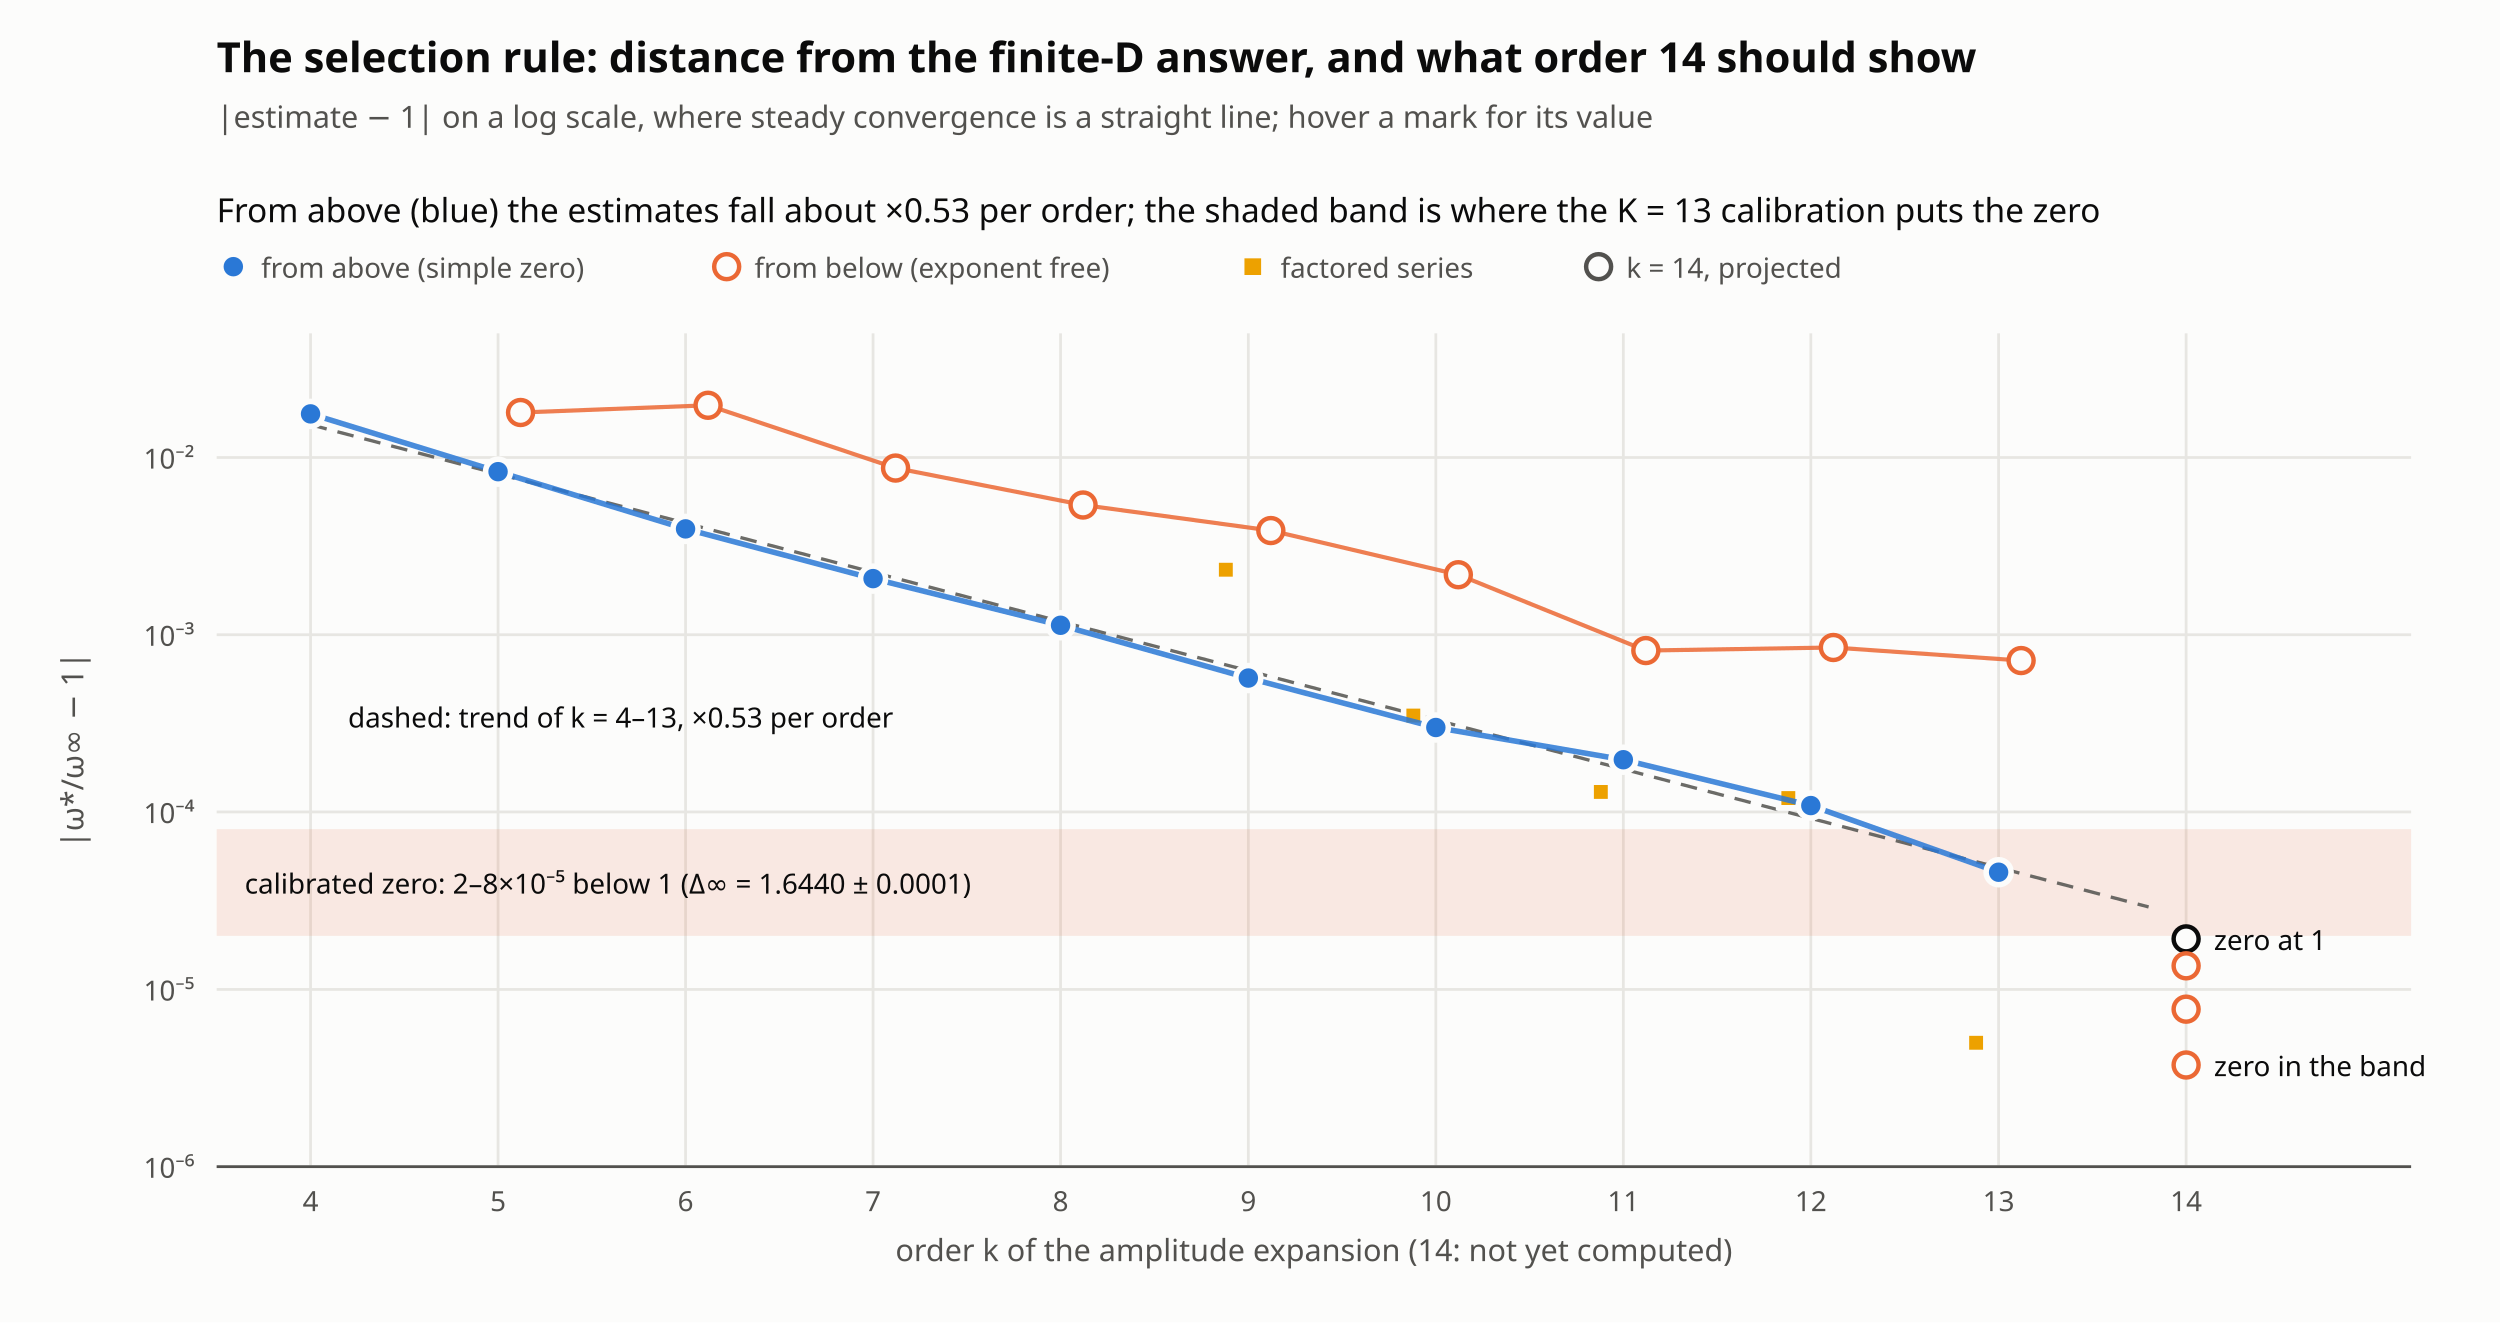
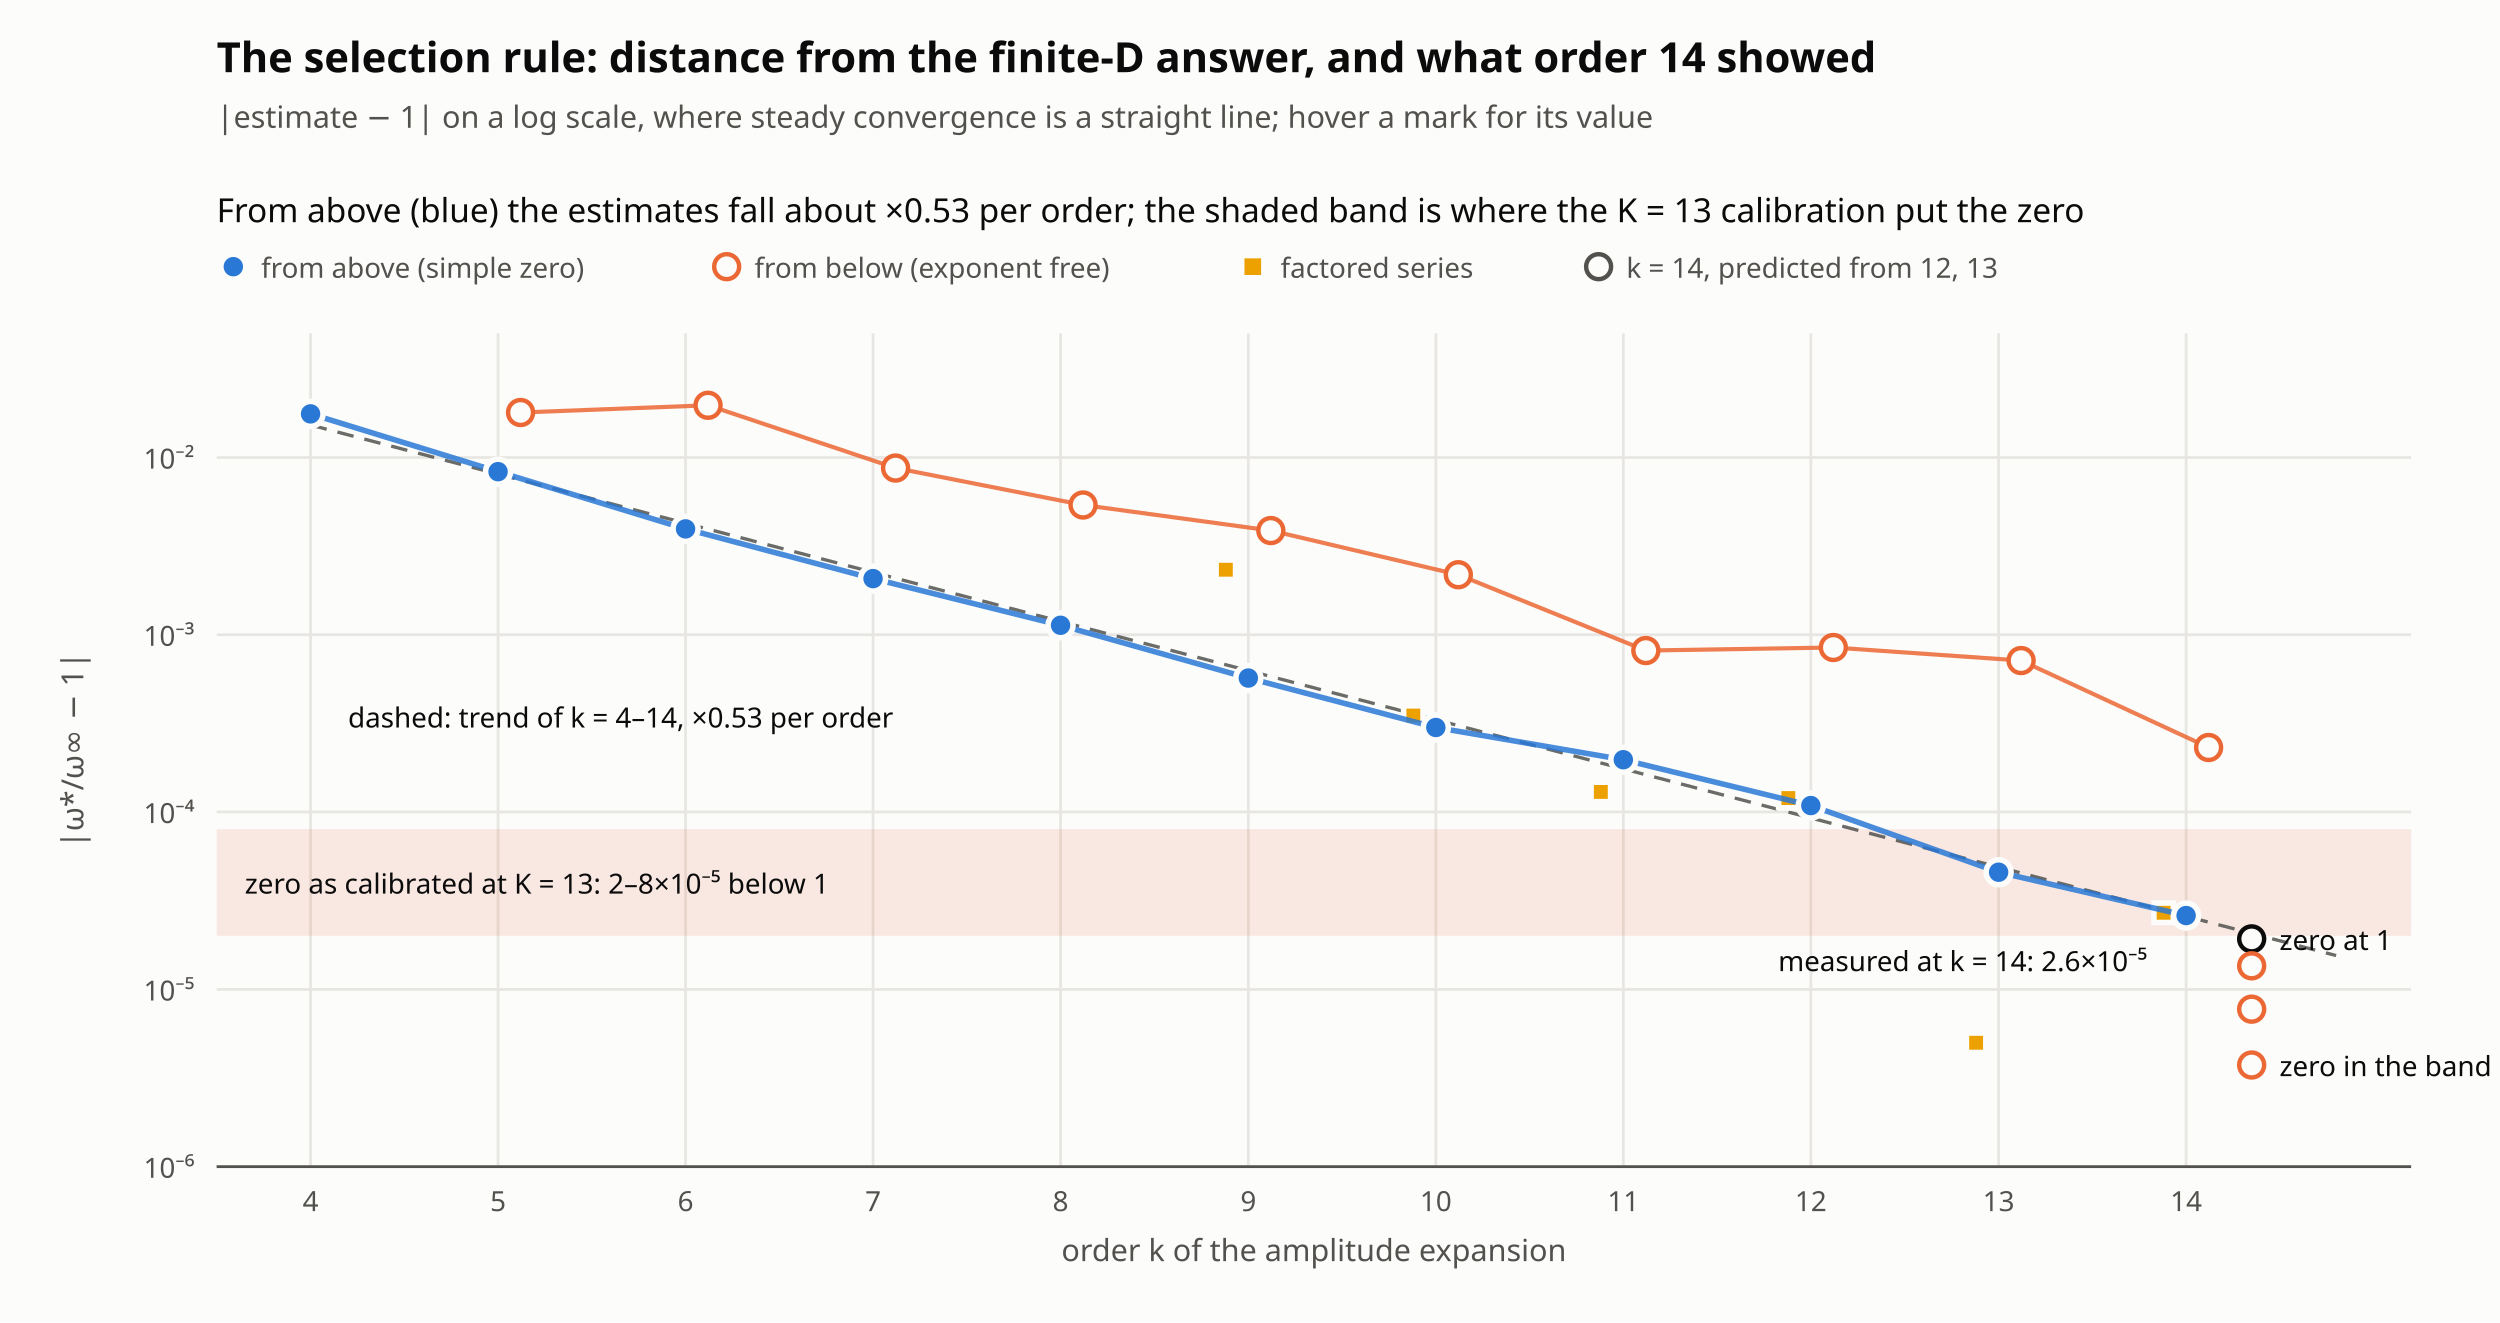
<svg xmlns="http://www.w3.org/2000/svg" width="900" height="476" viewBox="0 0 900 476" font-family="system-ui, sans-serif">
  <style>@media (prefers-color-scheme: dark){[fill="#fcfcfb"]{fill:#201f1d}[stroke="#fcfcfb"]{stroke:#201f1d}[fill="#0b0b0b"]{fill:#e8e6e3}[stroke="#0b0b0b"]{stroke:#e8e6e3}[fill="#52514e"]{fill:#a8a49d}[stroke="#52514e"]{stroke:#a8a49d}[fill="#e7e6e2"]{fill:#343230}[stroke="#e7e6e2"]{stroke:#343230}[fill="#efeeea"]{fill:#2a2927}[stroke="#efeeea"]{stroke:#2a2927}[fill="#eb6834"]{fill:#dd5c26}[stroke="#eb6834"]{stroke:#dd5c26}[fill="#7a7668"]{fill:#948e82}[stroke="#7a7668"]{stroke:#948e82}}</style>
  <rect width="900" height="476" fill="#fcfcfb" />
-   <text x="78.0" y="26.0" font-size="15" fill="#0b0b0b" text-anchor="start" font-weight="bold">The selection rule: distance from the finite-D answer, and what order 14 should show</text>
+   <text x="78.0" y="26.0" font-size="15" fill="#0b0b0b" text-anchor="start" font-weight="bold">The selection rule: distance from the finite-D answer, and what order 14 showed</text>
  <text x="78.0" y="46.0" font-size="11" fill="#52514e" text-anchor="start" font-weight="normal">|estimate − 1| on a log scale, where steady convergence is a straight line; hover a mark for its value</text>
-   <text x="78.0" y="80.0" font-size="12" fill="#0b0b0b" text-anchor="start" font-weight="normal">From above (blue) the estimates fall about ×0.53 per order; the shaded band is where the K = 13 calibration puts the zero</text>
+   <text x="78.0" y="80.0" font-size="12" fill="#0b0b0b" text-anchor="start" font-weight="normal">From above (blue) the estimates fall about ×0.53 per order; the shaded band is where the K = 13 calibration put the zero</text>
  <line x1="78.0" y1="420.0" x2="868.0" y2="420.0" stroke="#e7e6e2" stroke-width="1" />
  <text x="70.0" y="424.0" font-size="10" fill="#52514e" text-anchor="end" font-weight="normal">10⁻⁶</text>
  <line x1="78.0" y1="356.2" x2="868.0" y2="356.2" stroke="#e7e6e2" stroke-width="1" />
  <text x="70.0" y="360.2" font-size="10" fill="#52514e" text-anchor="end" font-weight="normal">10⁻⁵</text>
  <line x1="78.0" y1="292.3" x2="868.0" y2="292.3" stroke="#e7e6e2" stroke-width="1" />
  <text x="70.0" y="296.3" font-size="10" fill="#52514e" text-anchor="end" font-weight="normal">10⁻⁴</text>
  <line x1="78.0" y1="228.5" x2="868.0" y2="228.5" stroke="#e7e6e2" stroke-width="1" />
  <text x="70.0" y="232.5" font-size="10" fill="#52514e" text-anchor="end" font-weight="normal">10⁻³</text>
  <line x1="78.0" y1="164.7" x2="868.0" y2="164.7" stroke="#e7e6e2" stroke-width="1" />
  <text x="70.0" y="168.7" font-size="10" fill="#52514e" text-anchor="end" font-weight="normal">10⁻²</text>
  <line x1="111.8" y1="120.0" x2="111.8" y2="420.0" stroke="#e7e6e2" stroke-width="1" />
  <text x="111.8" y="436.0" font-size="10" fill="#52514e" text-anchor="middle" font-weight="normal">4</text>
  <line x1="179.3" y1="120.0" x2="179.3" y2="420.0" stroke="#e7e6e2" stroke-width="1" />
  <text x="179.3" y="436.0" font-size="10" fill="#52514e" text-anchor="middle" font-weight="normal">5</text>
  <line x1="246.8" y1="120.0" x2="246.8" y2="420.0" stroke="#e7e6e2" stroke-width="1" />
  <text x="246.8" y="436.0" font-size="10" fill="#52514e" text-anchor="middle" font-weight="normal">6</text>
  <line x1="314.3" y1="120.0" x2="314.3" y2="420.0" stroke="#e7e6e2" stroke-width="1" />
  <text x="314.3" y="436.0" font-size="10" fill="#52514e" text-anchor="middle" font-weight="normal">7</text>
  <line x1="381.8" y1="120.0" x2="381.8" y2="420.0" stroke="#e7e6e2" stroke-width="1" />
  <text x="381.8" y="436.0" font-size="10" fill="#52514e" text-anchor="middle" font-weight="normal">8</text>
  <line x1="449.4" y1="120.0" x2="449.4" y2="420.0" stroke="#e7e6e2" stroke-width="1" />
  <text x="449.4" y="436.0" font-size="10" fill="#52514e" text-anchor="middle" font-weight="normal">9</text>
  <line x1="516.9" y1="120.0" x2="516.9" y2="420.0" stroke="#e7e6e2" stroke-width="1" />
  <text x="516.9" y="436.0" font-size="10" fill="#52514e" text-anchor="middle" font-weight="normal">10</text>
  <line x1="584.4" y1="120.0" x2="584.4" y2="420.0" stroke="#e7e6e2" stroke-width="1" />
  <text x="584.4" y="436.0" font-size="10" fill="#52514e" text-anchor="middle" font-weight="normal">11</text>
  <line x1="651.9" y1="120.0" x2="651.9" y2="420.0" stroke="#e7e6e2" stroke-width="1" />
  <text x="651.9" y="436.0" font-size="10" fill="#52514e" text-anchor="middle" font-weight="normal">12</text>
  <line x1="719.5" y1="120.0" x2="719.5" y2="420.0" stroke="#e7e6e2" stroke-width="1" />
  <text x="719.5" y="436.0" font-size="10" fill="#52514e" text-anchor="middle" font-weight="normal">13</text>
  <line x1="787.0" y1="120.0" x2="787.0" y2="420.0" stroke="#e7e6e2" stroke-width="1" />
  <text x="787.0" y="436.0" font-size="10" fill="#52514e" text-anchor="middle" font-weight="normal">14</text>
  <line x1="78.0" y1="420.0" x2="868.0" y2="420.0" stroke="#52514e" stroke-width="1" />
-   <text x="473.0" y="454.0" font-size="11" fill="#52514e" text-anchor="middle" font-weight="normal">order k of the amplitude expansion (14: not yet computed)</text>
+   <text x="473.0" y="454.0" font-size="11" fill="#52514e" text-anchor="middle" font-weight="normal">order k of the amplitude expansion</text>
  <text x="30.0" y="270.0" font-size="11" fill="#52514e" text-anchor="middle" transform="rotate(-90 30.0 270.0)">|ω*/ω∞ − 1|</text>
  <rect x="78.0" y="298.5" width="790.0" height="38.4" fill="#eb6834" opacity="0.13" />
-   <text x="88.1" y="321.7" font-size="10" fill="#0b0b0b" text-anchor="start" font-weight="normal">calibrated zero: 2–8×10⁻⁵ below 1 (Δ∞ = 1.6440 ± 0.0001)</text>
-   <path d="M111.8,152.9 L773.5,326.5" fill="none" stroke="#52514e" stroke-width="1.2" stroke-opacity="0.85" stroke-linejoin="round" stroke-dasharray="6 4" />
-   <text x="125.3" y="261.9" font-size="10" fill="#0b0b0b" text-anchor="start" font-weight="normal">dashed: trend of k = 4–13, ×0.53 per order</text>
-   <path d="M187.4,148.5 L254.9,145.9 L322.4,168.5 L389.9,181.8 L457.5,191.0 L525.0,206.9 L592.5,234.2 L660.0,233.1 L727.6,237.8" fill="none" stroke="#eb6834" stroke-width="1.5" stroke-opacity="0.85" stroke-linejoin="round" />
+   <text x="88.1" y="321.7" font-size="10" fill="#0b0b0b" text-anchor="start" font-weight="normal">zero as calibrated at K = 13: 2–8×10⁻⁵ below 1</text>
+   <path d="M111.8,153.0 L841.0,344.0" fill="none" stroke="#52514e" stroke-width="1.2" stroke-opacity="0.85" stroke-linejoin="round" stroke-dasharray="6 4" />
+   <text x="125.3" y="261.9" font-size="10" fill="#0b0b0b" text-anchor="start" font-weight="normal">dashed: trend of k = 4–14, ×0.53 per order</text>
+   <path d="M187.4,148.5 L254.9,145.9 L322.4,168.5 L389.9,181.8 L457.5,191.0 L525.0,206.9 L592.5,234.2 L660.0,233.1 L727.6,237.8 L795.1,269.1" fill="none" stroke="#eb6834" stroke-width="1.5" stroke-opacity="0.85" stroke-linejoin="round" />
  <g>
    <circle cx="187.4" cy="148.5" r="4.5" fill="#fcfcfb" stroke="#eb6834" stroke-width="1.6" />
  </g>
  <g>
    <circle cx="254.9" cy="145.9" r="4.5" fill="#fcfcfb" stroke="#eb6834" stroke-width="1.6" />
  </g>
  <g>
    <circle cx="322.4" cy="168.5" r="4.5" fill="#fcfcfb" stroke="#eb6834" stroke-width="1.6" />
  </g>
  <g>
    <circle cx="389.9" cy="181.8" r="4.5" fill="#fcfcfb" stroke="#eb6834" stroke-width="1.6" />
  </g>
  <g>
    <circle cx="457.5" cy="191.0" r="4.5" fill="#fcfcfb" stroke="#eb6834" stroke-width="1.6" />
  </g>
  <g>
    <circle cx="525.0" cy="206.9" r="4.5" fill="#fcfcfb" stroke="#eb6834" stroke-width="1.6" />
  </g>
  <g>
    <circle cx="592.5" cy="234.2" r="4.5" fill="#fcfcfb" stroke="#eb6834" stroke-width="1.6" />
  </g>
  <g>
    <circle cx="660.0" cy="233.1" r="4.5" fill="#fcfcfb" stroke="#eb6834" stroke-width="1.6" />
  </g>
  <g>
    <circle cx="727.6" cy="237.8" r="4.5" fill="#fcfcfb" stroke="#eb6834" stroke-width="1.6" />
  </g>
  <g>
+     <circle cx="795.1" cy="269.1" r="4.5" fill="#fcfcfb" stroke="#eb6834" stroke-width="1.6" />
+   </g>
+   <g>
    <rect x="437.8" y="201.6" width="7.0" height="7.0" fill="#eda100" stroke="#fcfcfb" stroke-width="2" />
  </g>
  <g>
    <rect x="505.3" y="254.1" width="7.0" height="7.0" fill="#eda100" stroke="#fcfcfb" stroke-width="2" />
  </g>
  <g>
    <rect x="572.8" y="281.6" width="7.0" height="7.0" fill="#eda100" stroke="#fcfcfb" stroke-width="2" />
  </g>
  <g>
    <rect x="640.3" y="283.8" width="7.0" height="7.0" fill="#eda100" stroke="#fcfcfb" stroke-width="2" />
  </g>
  <g>
    <rect x="707.9" y="371.9" width="7.0" height="7.0" fill="#eda100" stroke="#fcfcfb" stroke-width="2" />
  </g>
-   <path d="M111.8,149.0 L179.3,169.8 L246.8,190.4 L314.3,208.3 L381.8,225.1 L449.4,244.1 L516.9,261.9 L584.4,273.5 L651.9,290.0 L719.5,314.0" fill="none" stroke="#2a78d6" stroke-width="2" stroke-opacity="0.85" stroke-linejoin="round" />
+   <g>
+     <rect x="775.4" y="325.1" width="7.0" height="7.0" fill="#eda100" stroke="#fcfcfb" stroke-width="2" />
+   </g>
+   <path d="M111.8,149.0 L179.3,169.8 L246.8,190.4 L314.3,208.3 L381.8,225.1 L449.4,244.1 L516.9,261.9 L584.4,273.5 L651.9,290.0 L719.5,314.0 L787.0,329.6" fill="none" stroke="#2a78d6" stroke-width="2" stroke-opacity="0.85" stroke-linejoin="round" />
  <g>
    <circle cx="111.8" cy="149.0" r="4.5" fill="#2a78d6" stroke="#fcfcfb" stroke-width="2" />
  </g>
  <g>
    <circle cx="179.3" cy="169.8" r="4.5" fill="#2a78d6" stroke="#fcfcfb" stroke-width="2" />
  </g>
  <g>
    <circle cx="246.8" cy="190.4" r="4.5" fill="#2a78d6" stroke="#fcfcfb" stroke-width="2" />
  </g>
  <g>
    <circle cx="314.3" cy="208.3" r="4.5" fill="#2a78d6" stroke="#fcfcfb" stroke-width="2" />
  </g>
  <g>
    <circle cx="381.8" cy="225.1" r="4.5" fill="#2a78d6" stroke="#fcfcfb" stroke-width="2" />
  </g>
  <g>
    <circle cx="449.4" cy="244.1" r="4.5" fill="#2a78d6" stroke="#fcfcfb" stroke-width="2" />
  </g>
  <g>
    <circle cx="516.9" cy="261.9" r="4.5" fill="#2a78d6" stroke="#fcfcfb" stroke-width="2" />
  </g>
  <g>
    <circle cx="584.4" cy="273.5" r="4.5" fill="#2a78d6" stroke="#fcfcfb" stroke-width="2" />
  </g>
  <g>
    <circle cx="651.9" cy="290.0" r="4.5" fill="#2a78d6" stroke="#fcfcfb" stroke-width="2" />
  </g>
  <g>
    <circle cx="719.5" cy="314.0" r="4.5" fill="#2a78d6" stroke="#fcfcfb" stroke-width="2" />
  </g>
  <g>
-     <circle cx="787.0" cy="338.0" r="4.5" fill="#fcfcfb" stroke="#0b0b0b" stroke-width="1.6" />
+     <circle cx="787.0" cy="329.6" r="4.5" fill="#2a78d6" stroke="#fcfcfb" stroke-width="2" />
  </g>
  <g>
-     <circle cx="787.0" cy="347.7" r="4.5" fill="#fcfcfb" stroke="#eb6834" stroke-width="1.6" />
+     <circle cx="810.6" cy="338.0" r="4.5" fill="#fcfcfb" stroke="#0b0b0b" stroke-width="1.6" />
  </g>
  <g>
-     <circle cx="787.0" cy="363.3" r="4.5" fill="#fcfcfb" stroke="#eb6834" stroke-width="1.6" />
+     <circle cx="810.6" cy="347.7" r="4.5" fill="#fcfcfb" stroke="#eb6834" stroke-width="1.6" />
  </g>
  <g>
-     <circle cx="787.0" cy="383.4" r="4.5" fill="#fcfcfb" stroke="#eb6834" stroke-width="1.6" />
+     <circle cx="810.6" cy="363.3" r="4.5" fill="#fcfcfb" stroke="#eb6834" stroke-width="1.6" />
  </g>
-   <text x="797.0" y="342.0" font-size="10" fill="#0b0b0b" text-anchor="start" font-weight="normal">zero at 1</text>
-   <text x="797.0" y="387.4" font-size="10" fill="#0b0b0b" text-anchor="start" font-weight="normal">zero in the band</text>
+   <g>
+     <circle cx="810.6" cy="383.4" r="4.5" fill="#fcfcfb" stroke="#eb6834" stroke-width="1.6" />
+   </g>
+   <text x="820.6" y="342.0" font-size="10" fill="#0b0b0b" text-anchor="start" font-weight="normal">zero at 1</text>
+   <text x="820.6" y="387.4" font-size="10" fill="#0b0b0b" text-anchor="start" font-weight="normal">zero in the band</text>
+   <text x="773.0" y="349.6" font-size="10" fill="#0b0b0b" text-anchor="end" font-weight="normal">measured at k = 14: 2.6×10⁻⁵</text>
  <g>
    <circle cx="84.0" cy="96.0" r="4.5" fill="#2a78d6" stroke="#fcfcfb" stroke-width="2" />
  </g>
  <text x="94.0" y="100.0" font-size="10" fill="#52514e" text-anchor="start" font-weight="normal">from above (simple zero)</text>
  <g>
    <circle cx="261.6" cy="96.0" r="4.5" fill="#fcfcfb" stroke="#eb6834" stroke-width="1.6" />
  </g>
  <text x="271.6" y="100.0" font-size="10" fill="#52514e" text-anchor="start" font-weight="normal">from below (exponent free)</text>
  <g>
    <rect x="447.0" y="92.0" width="8.0" height="8.0" fill="#eda100" stroke="#fcfcfb" stroke-width="2" />
  </g>
  <text x="461.0" y="100.0" font-size="10" fill="#52514e" text-anchor="start" font-weight="normal">factored series</text>
  <g>
    <circle cx="575.5" cy="96.0" r="4.5" fill="#fcfcfb" stroke="#52514e" stroke-width="1.6" />
  </g>
-   <text x="585.5" y="100.0" font-size="10" fill="#52514e" text-anchor="start" font-weight="normal">k = 14, projected</text>
+   <text x="585.5" y="100.0" font-size="10" fill="#52514e" text-anchor="start" font-weight="normal">k = 14, predicted from 12, 13</text>
</svg>
